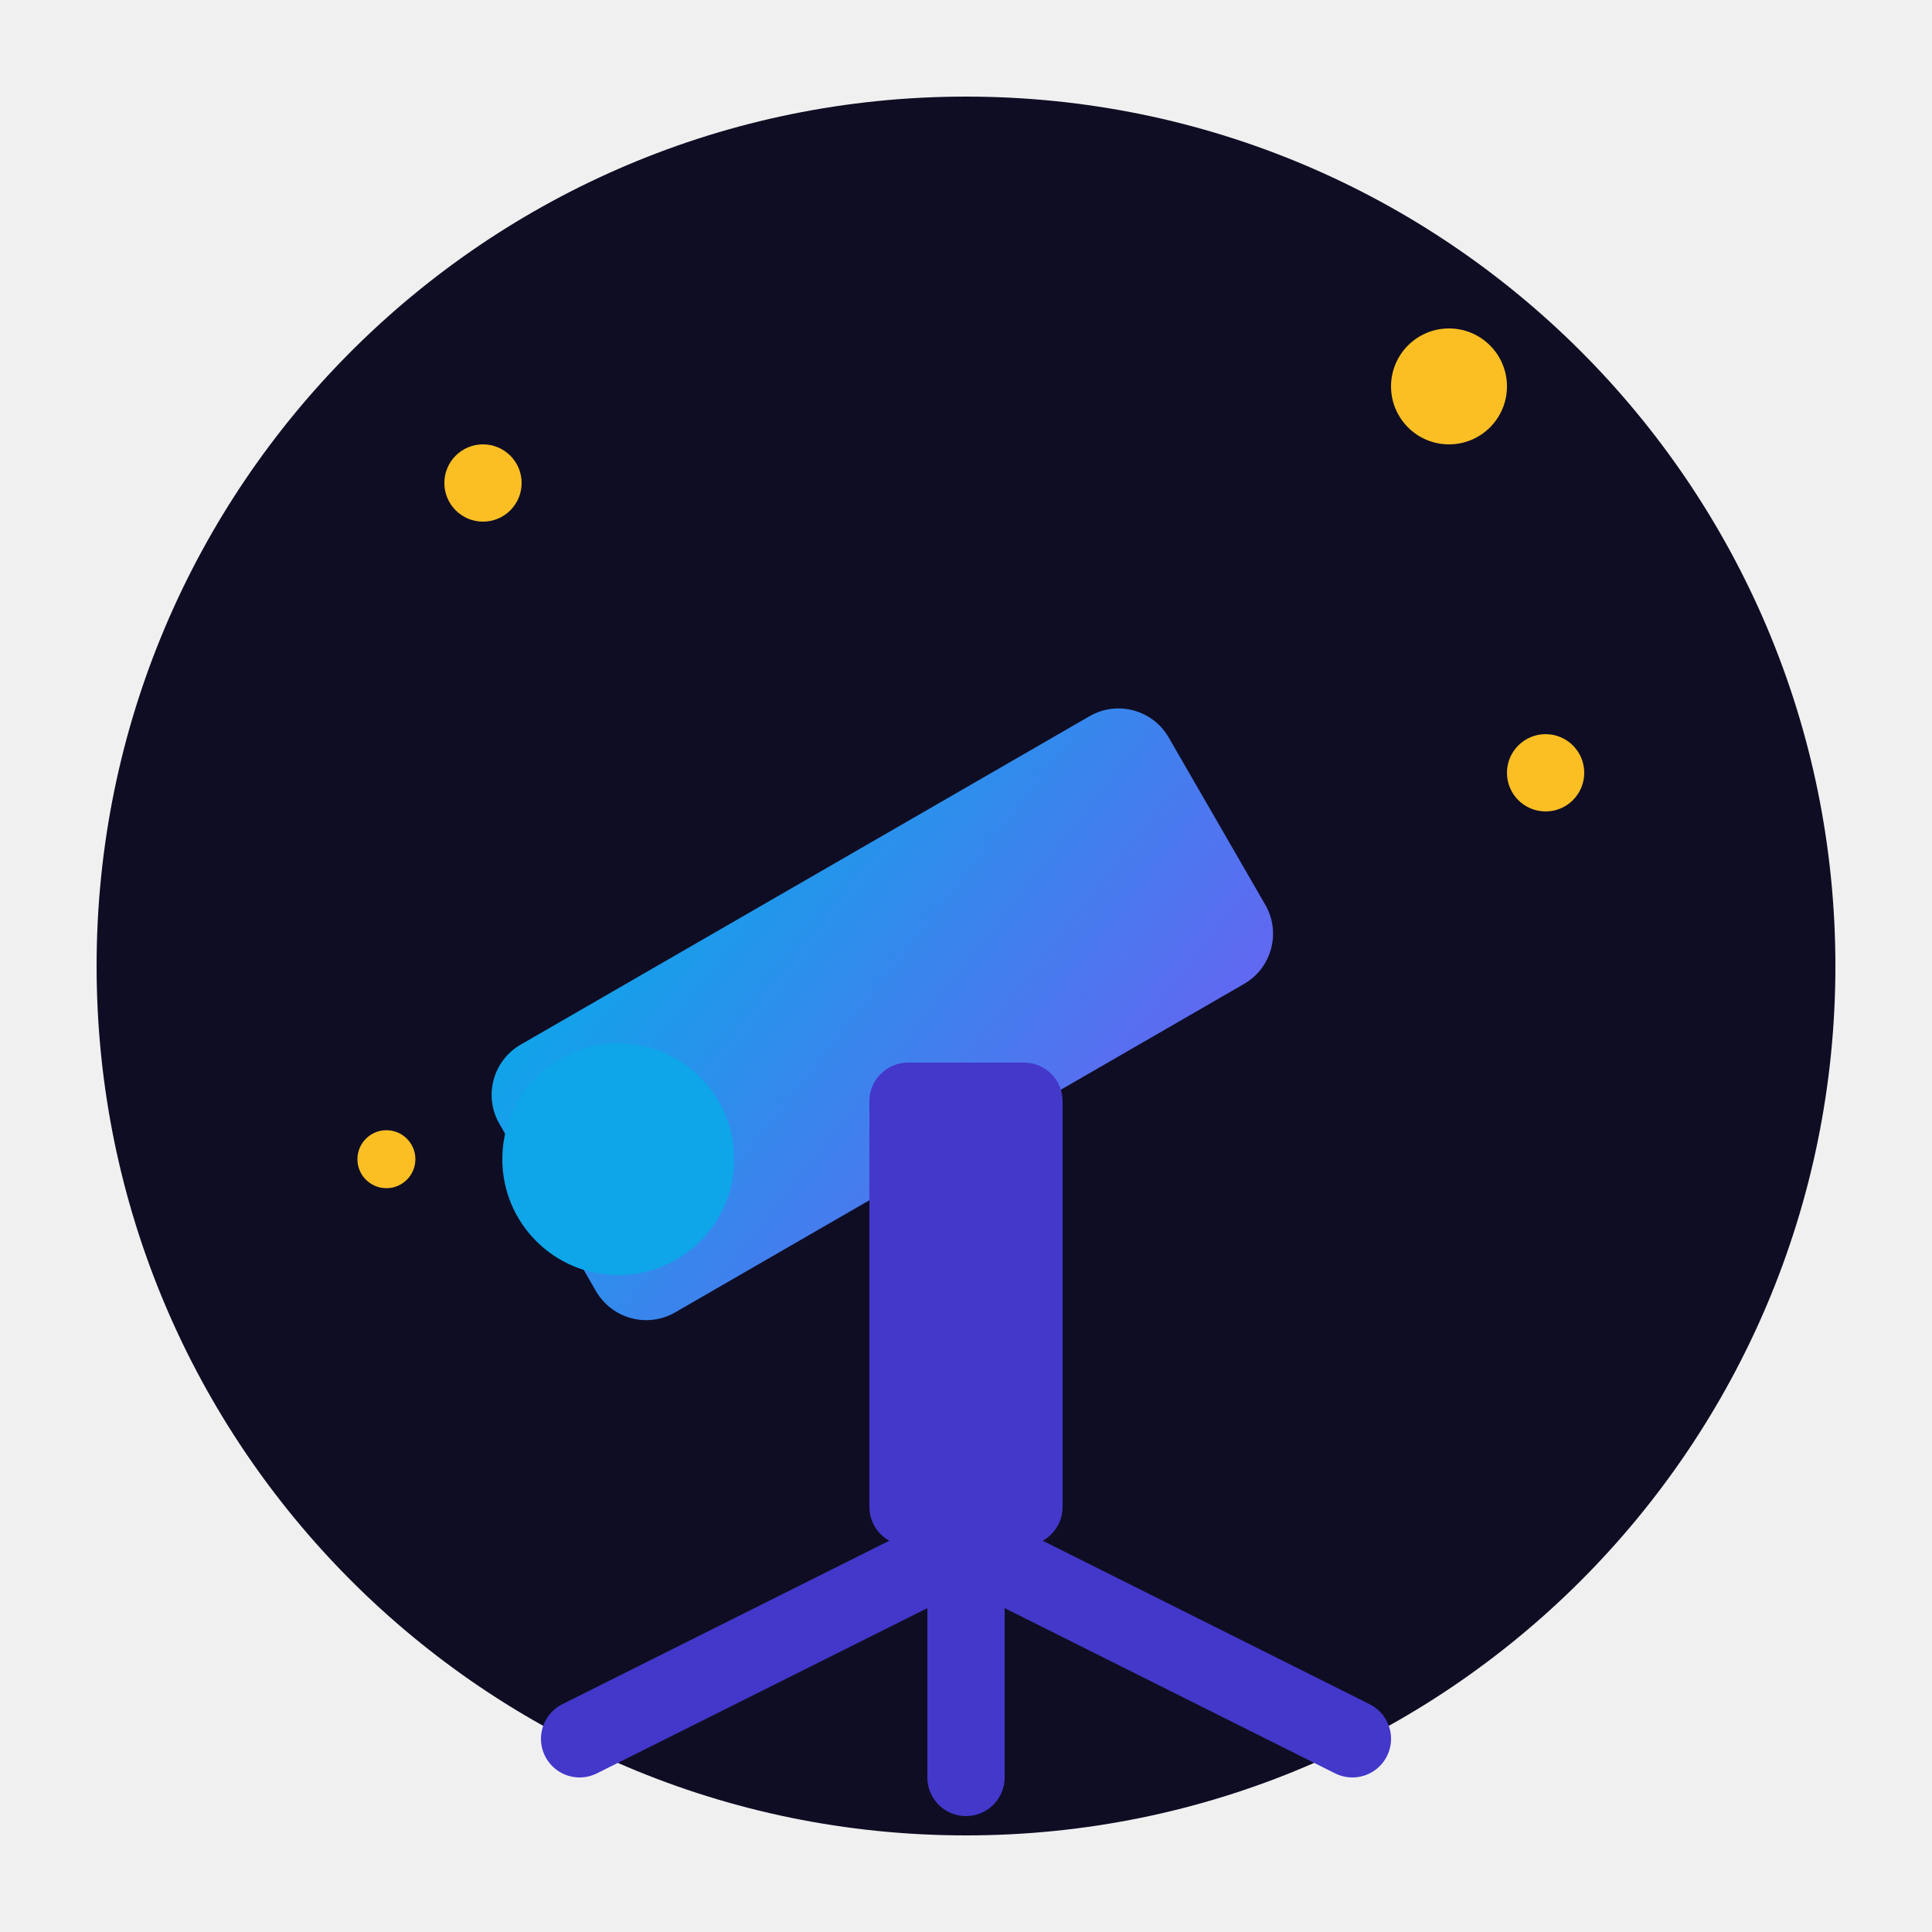
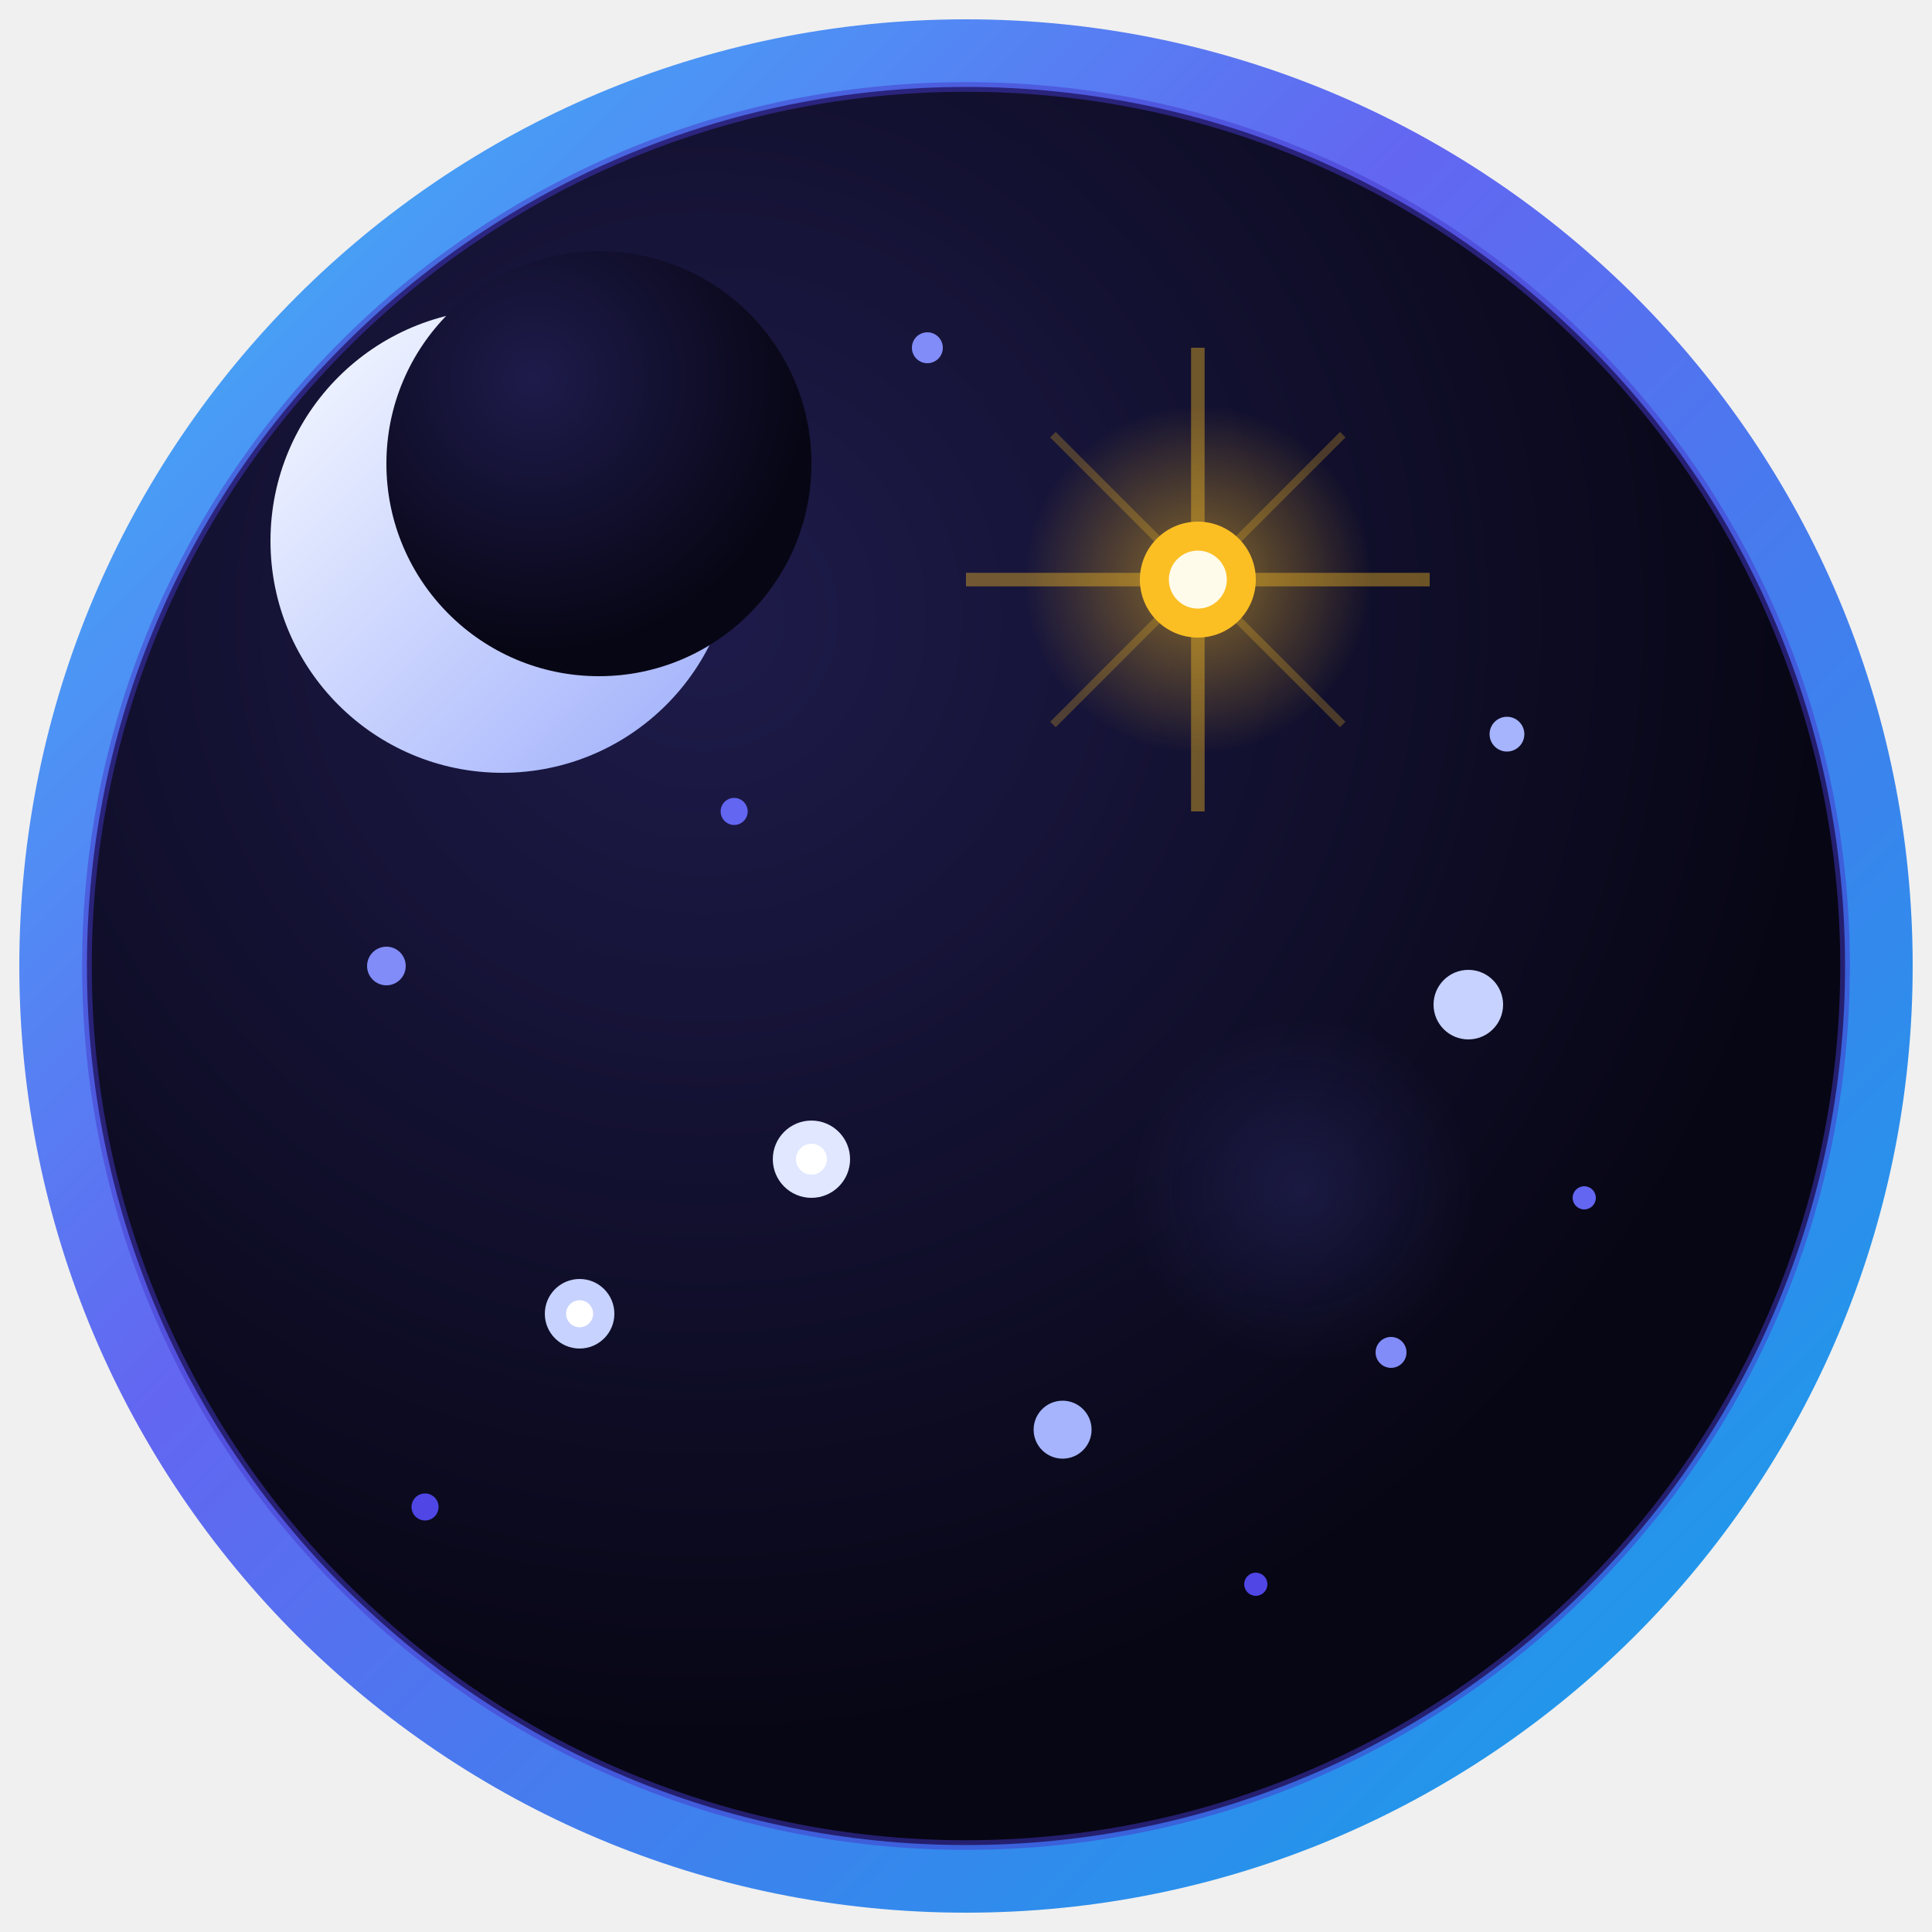
<svg xmlns="http://www.w3.org/2000/svg" viewBox="0 0 100 100">
  <defs>
-     <linearGradient id="skyGradient" x1="0%" y1="0%" x2="100%" y2="100%">
-       <stop offset="0%" style="stop-color:#0ea5e9;stop-opacity:1" />
-       <stop offset="100%" style="stop-color:#6366f1;stop-opacity:1" />
+     <radialGradient id="sky" cx="35%" cy="30%" r="65%">
+       <stop offset="0%" stop-color="#1e1b4b" />
+       <stop offset="100%" stop-color="#070614" />
+     </radialGradient>
+     <linearGradient id="ring" x1="0%" y1="0%" x2="100%" y2="100%">
+       <stop offset="0%" stop-color="#38bdf8" />
+       <stop offset="40%" stop-color="#6366f1" />
+       <stop offset="100%" stop-color="#0ea5e9" />
    </linearGradient>
+     <linearGradient id="moon" x1="20%" y1="0%" x2="100%" y2="80%">
+       <stop offset="0%" stop-color="#f0f4ff" />
+       <stop offset="100%" stop-color="#a5b4fc" />
+     </linearGradient>
+     <radialGradient id="glow1">
+       <stop offset="0%" stop-color="#fbbf24" stop-opacity="0.5" />
+       <stop offset="100%" stop-color="#fbbf24" stop-opacity="0" />
+     </radialGradient>
+     <radialGradient id="nebula" cx="65%" cy="60%" r="25%">
+       <stop offset="0%" stop-color="#6366f1" stop-opacity="0.15" />
+       <stop offset="100%" stop-color="#6366f1" stop-opacity="0" />
+     </radialGradient>
  </defs>
-   <circle cx="50" cy="50" r="45" fill="#0f0d24" />
-   <g transform="translate(50,50)">
-     <rect x="-25" y="-8" width="40" height="16" rx="3" fill="url(#skyGradient)" transform="rotate(-30)" />
-     <circle cx="-18" cy="10" r="6" fill="#0ea5e9" />
-     <rect x="-5" y="5" width="10" height="25" rx="2" fill="#4338ca" />
-     <line x1="0" y1="30" x2="-20" y2="40" stroke="#4338ca" stroke-width="4" stroke-linecap="round" />
-     <line x1="0" y1="30" x2="20" y2="40" stroke="#4338ca" stroke-width="4" stroke-linecap="round" />
-     <line x1="0" y1="30" x2="0" y2="42" stroke="#4338ca" stroke-width="4" stroke-linecap="round" />
-   </g>
-   <circle cx="75" cy="20" r="3" fill="#fbbf24" />
-   <circle cx="25" cy="25" r="2" fill="#fbbf24" />
-   <circle cx="80" cy="40" r="2" fill="#fbbf24" />
-   <circle cx="20" cy="60" r="1.5" fill="#fbbf24" />
+   <circle cx="50" cy="50" r="49" fill="url(#ring)" />
+   <circle cx="50" cy="50" r="45.5" fill="url(#sky)" />
+   <circle cx="50" cy="50" r="45.5" fill="none" stroke="#4338ca" stroke-width="0.5" opacity="0.5" />
+   <circle cx="62" cy="58" r="18" fill="url(#nebula)" />
+   <circle cx="26" cy="28" r="12" fill="url(#moon)" />
+   <circle cx="31" cy="24" r="11" fill="url(#sky)" />
+   <circle cx="62" cy="30" r="9" fill="url(#glow1)" />
+   <line x1="62" y1="18" x2="62" y2="42" stroke="#fbbf24" stroke-width="0.7" opacity="0.4" />
+   <line x1="50" y1="30" x2="74" y2="30" stroke="#fbbf24" stroke-width="0.7" opacity="0.4" />
+   <line x1="54.5" y1="22.5" x2="69.5" y2="37.5" stroke="#fbbf24" stroke-width="0.4" opacity="0.25" />
+   <line x1="69.5" y1="22.5" x2="54.5" y2="37.5" stroke="#fbbf24" stroke-width="0.4" opacity="0.25" />
+   <circle cx="62" cy="30" r="3" fill="#fbbf24" />
+   <circle cx="62" cy="30" r="1.5" fill="#fffbeb" />
+   <circle cx="42" cy="60" r="2" fill="#e0e7ff" />
+   <circle cx="42" cy="60" r="0.8" fill="#ffffff" />
+   <circle cx="76" cy="52" r="1.8" fill="#c7d2fe" />
+   <circle cx="55" cy="74" r="1.5" fill="#a5b4fc" />
+   <circle cx="30" cy="68" r="1.8" fill="#c7d2fe" />
+   <circle cx="30" cy="68" r="0.7" fill="#ffffff" />
+   <circle cx="20" cy="50" r="1" fill="#818cf8" />
+   <circle cx="78" cy="38" r="0.9" fill="#a5b4fc" />
+   <circle cx="48" cy="18" r="0.8" fill="#818cf8" />
+   <circle cx="72" cy="70" r="0.8" fill="#818cf8" />
+   <circle cx="38" cy="42" r="0.7" fill="#6366f1" />
+   <circle cx="82" cy="62" r="0.6" fill="#6366f1" />
+   <circle cx="22" cy="78" r="0.7" fill="#4f46e5" />
+   <circle cx="65" cy="82" r="0.6" fill="#4f46e5" />
</svg>
